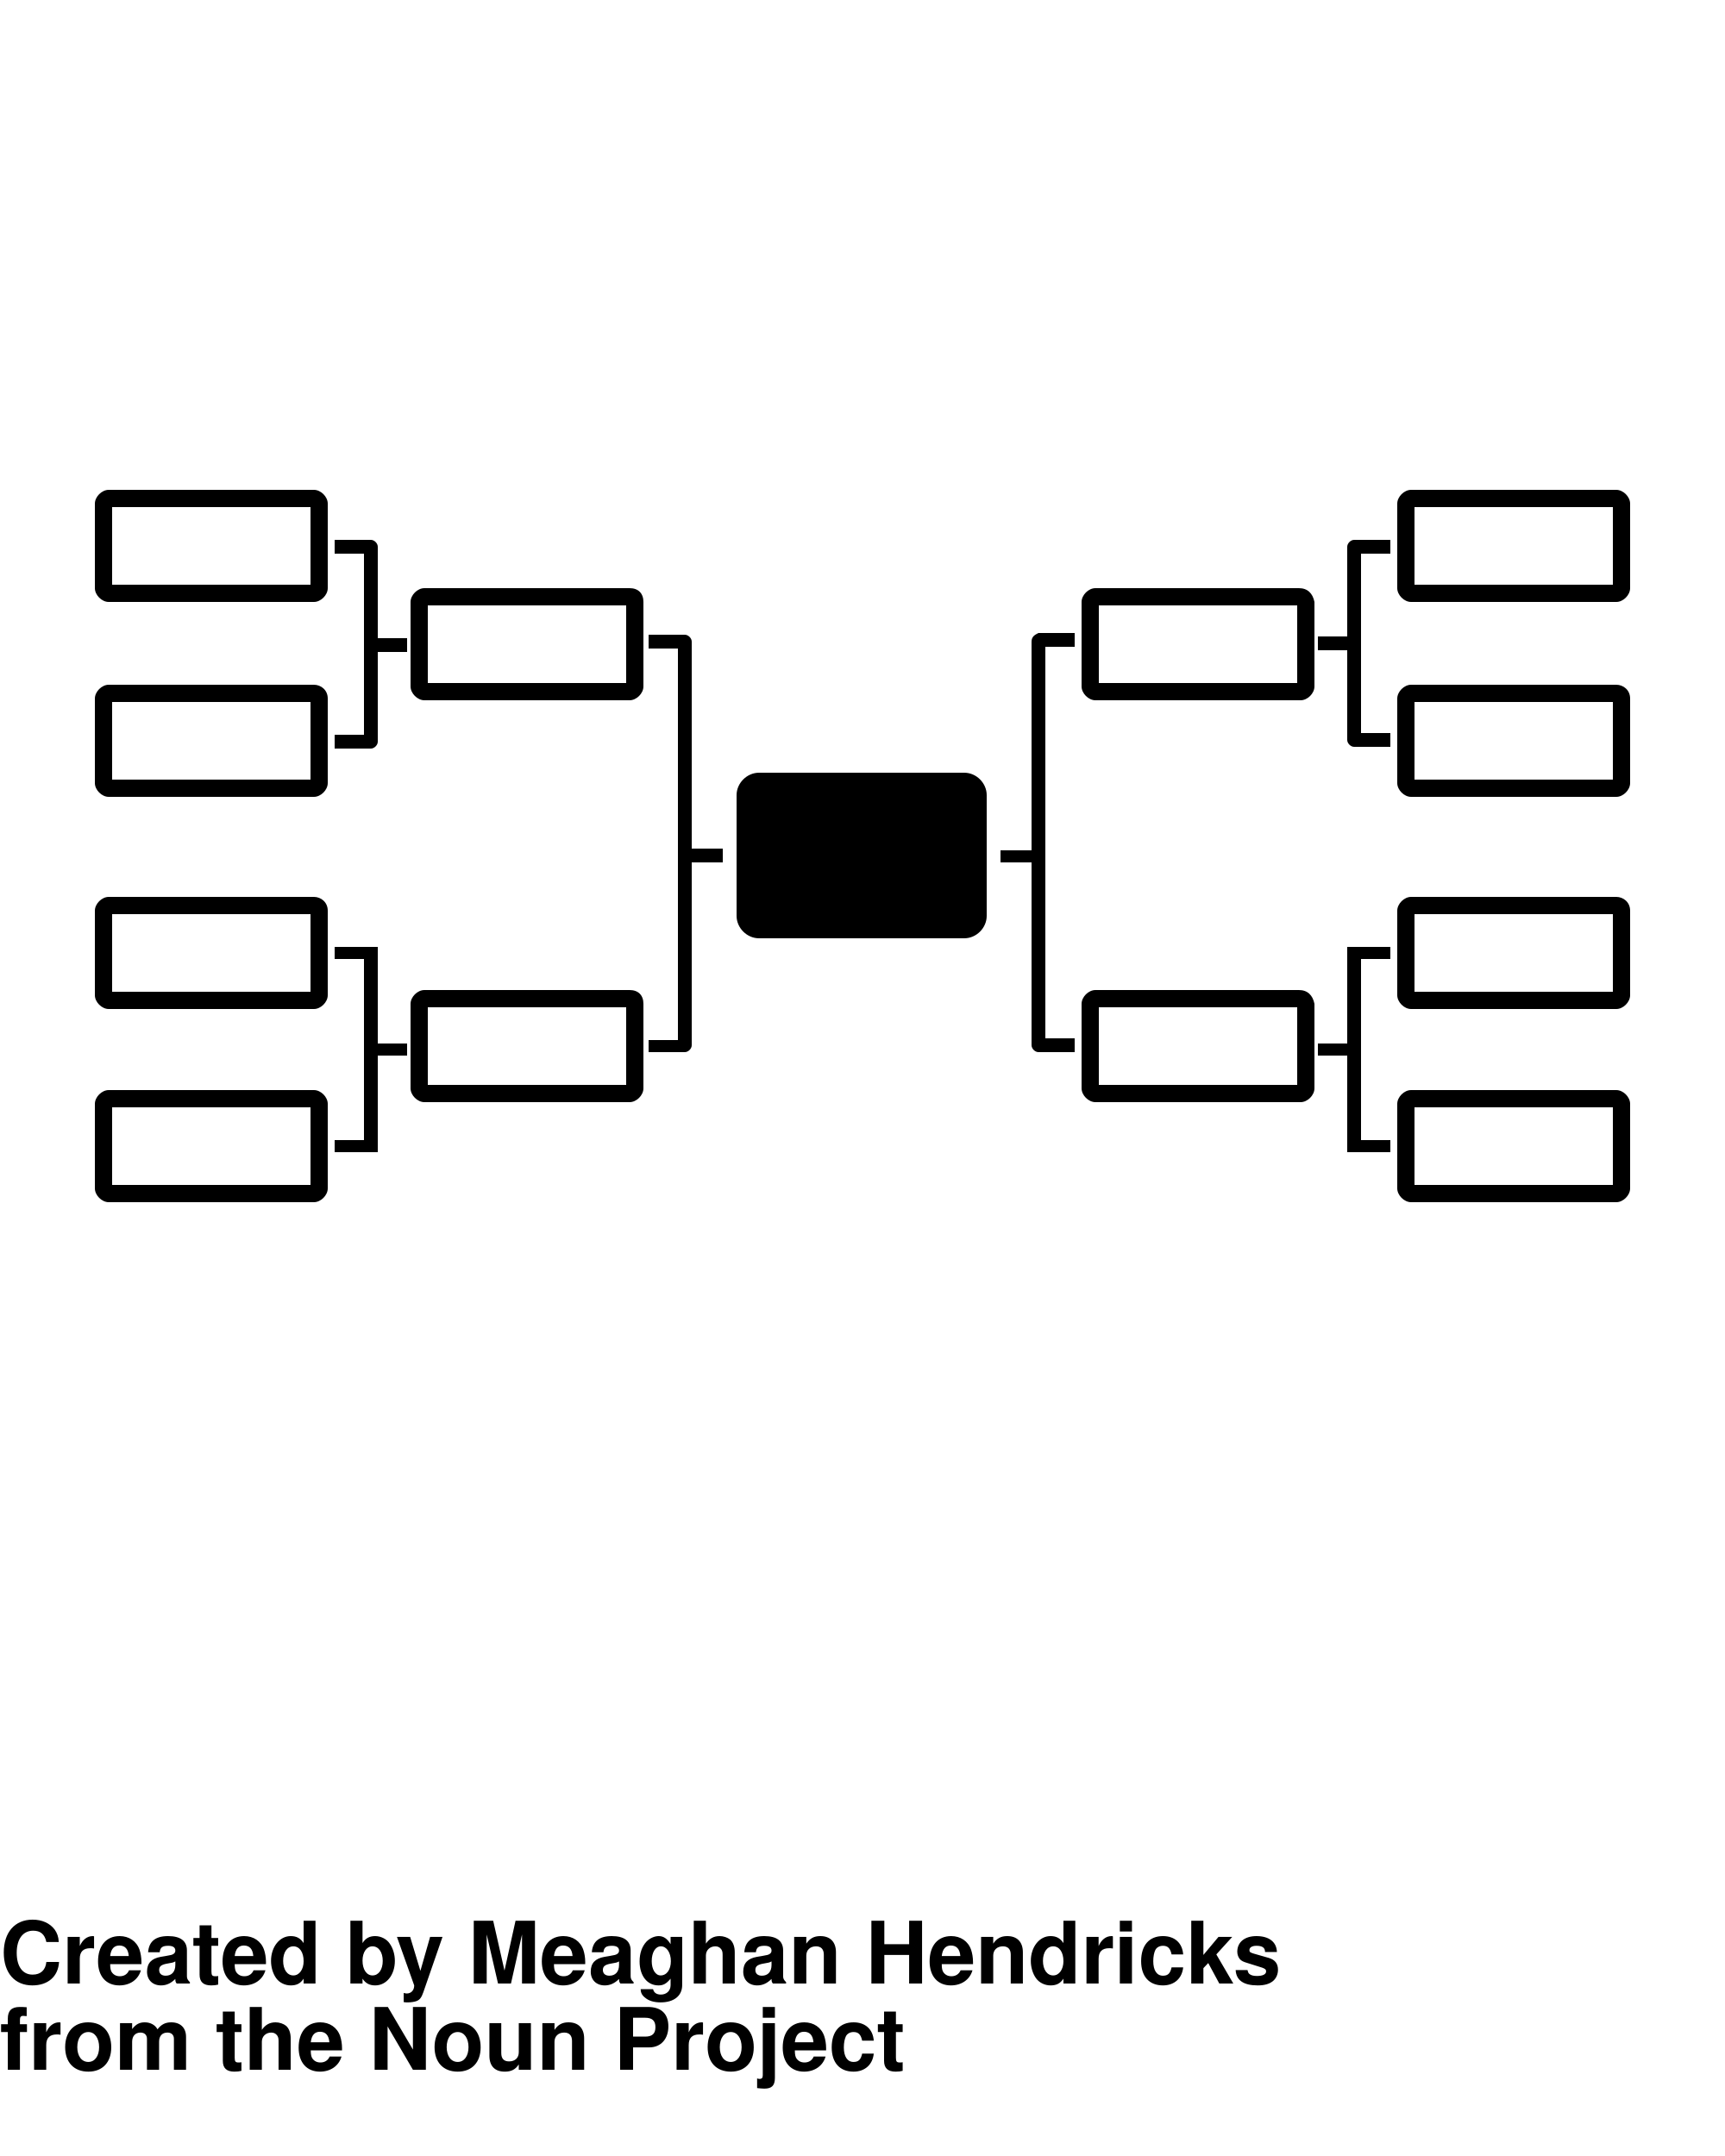
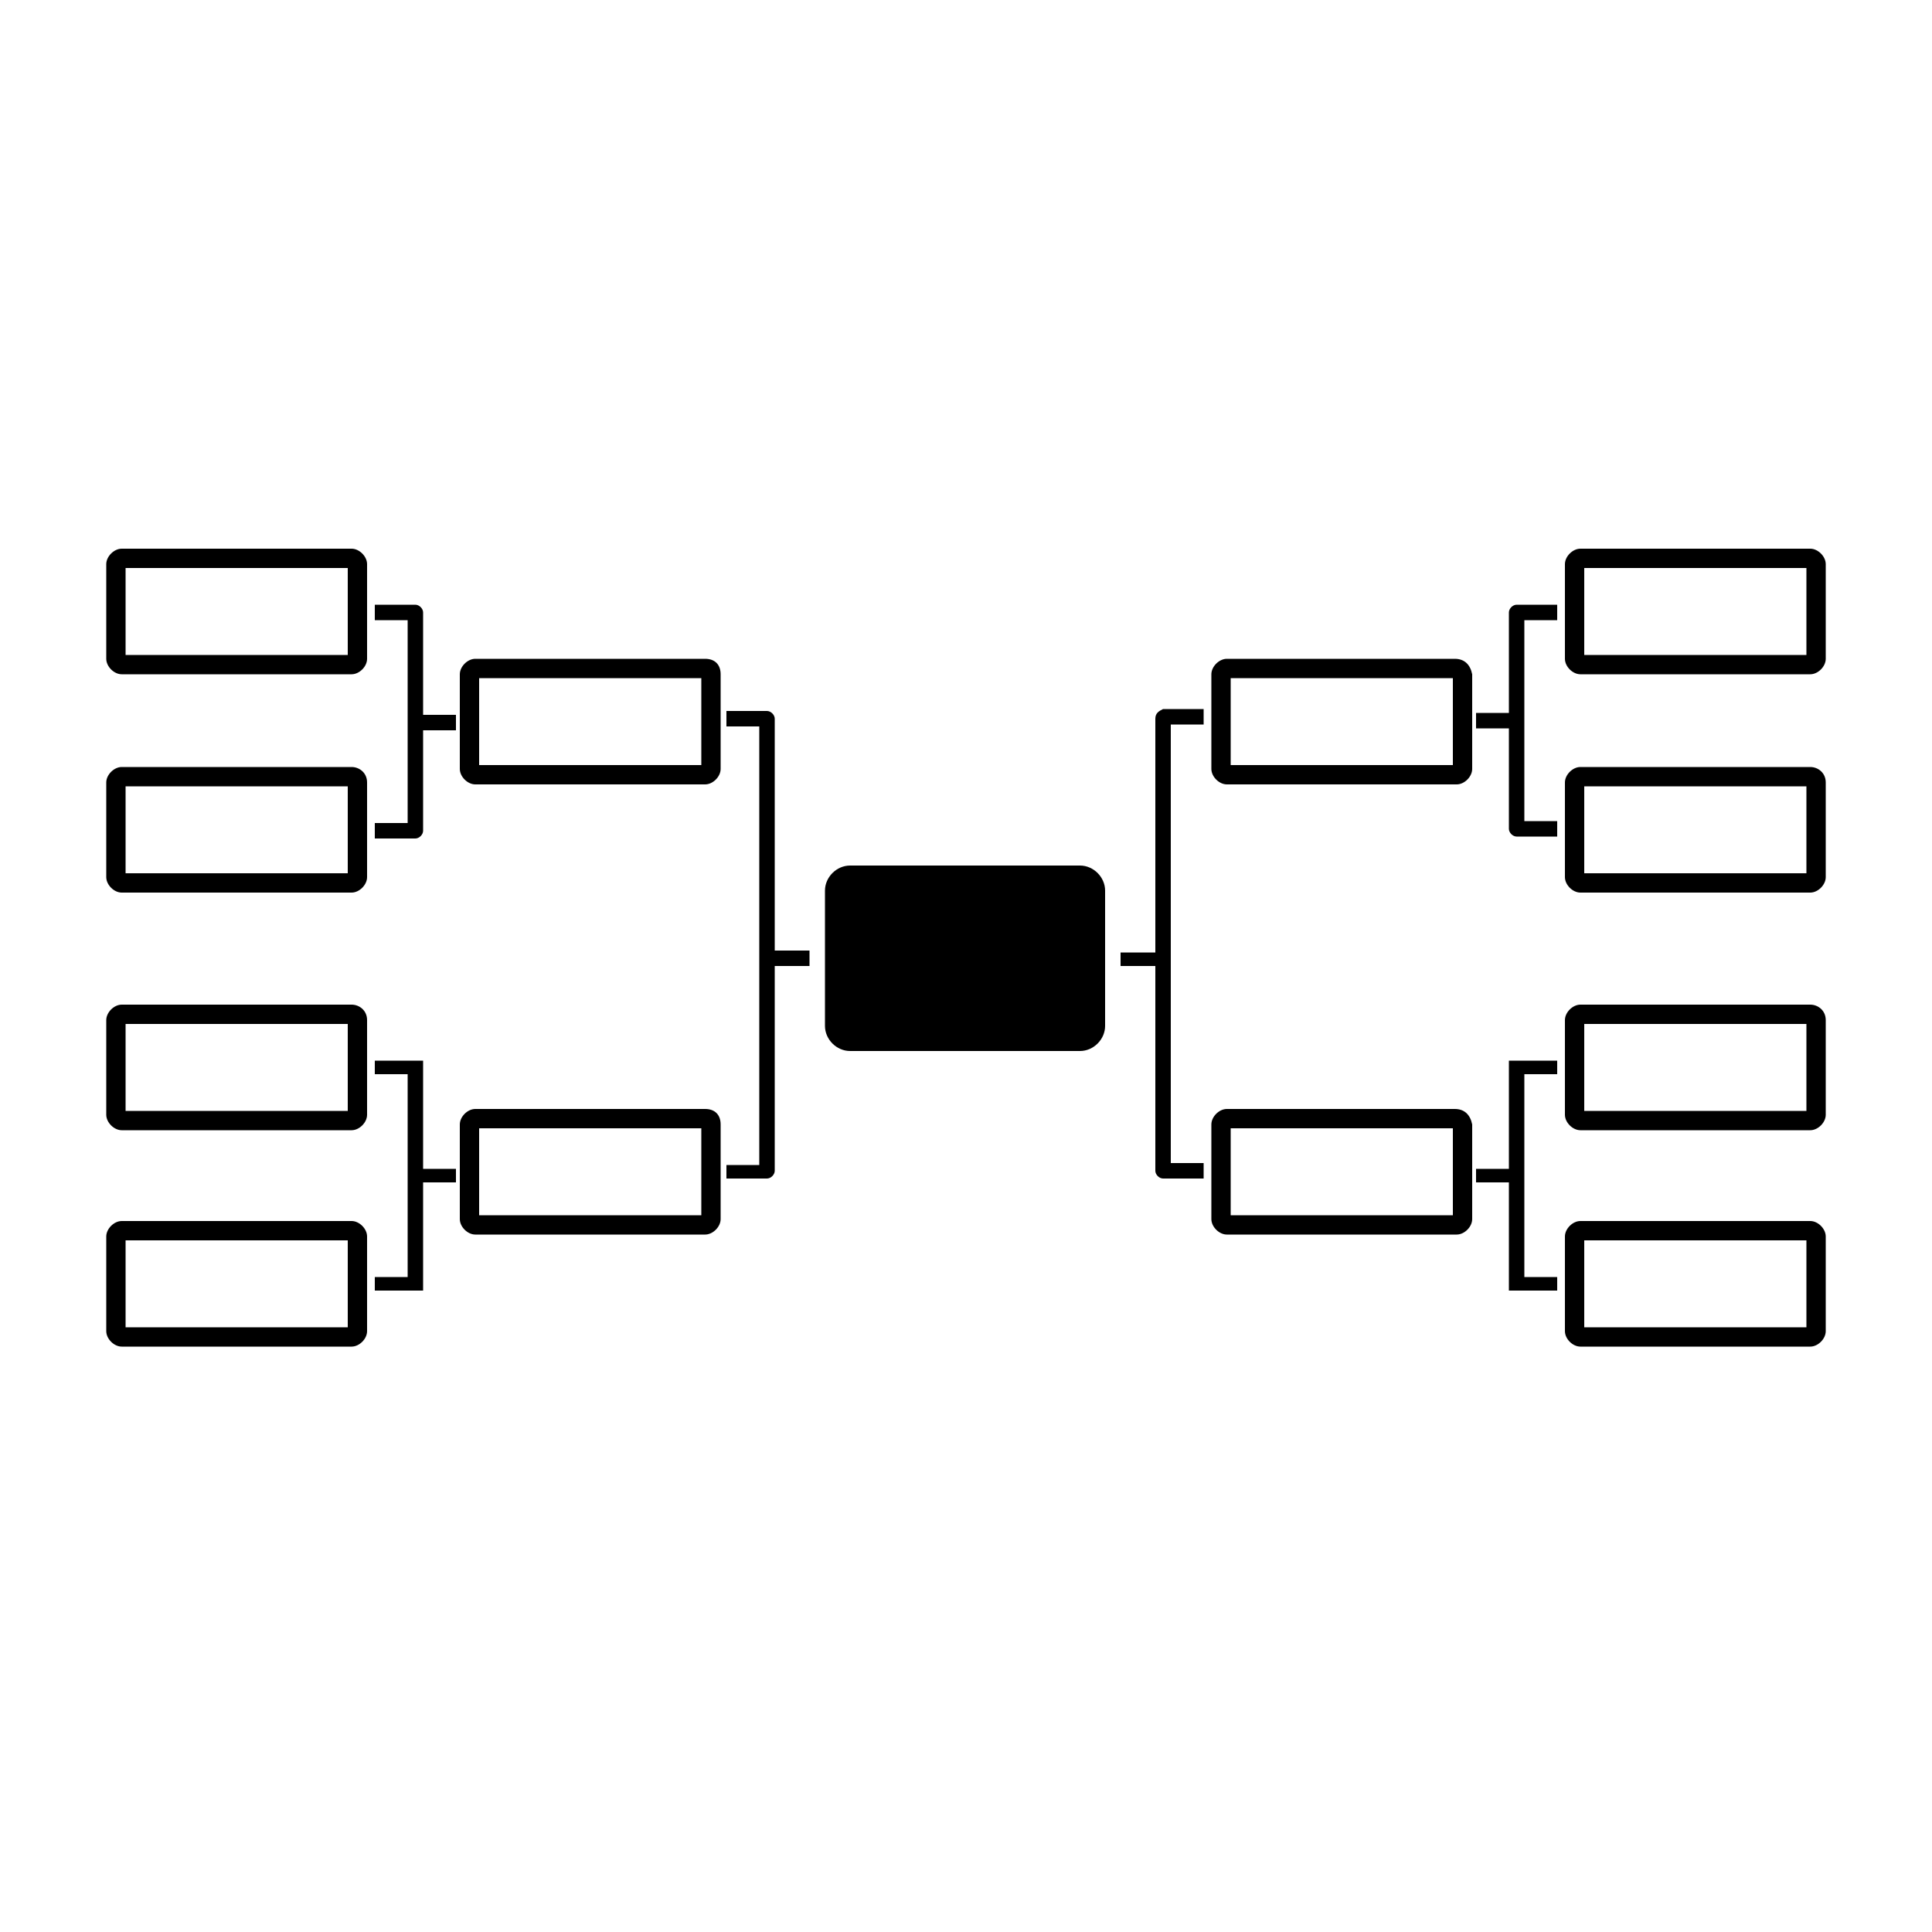
- <svg xmlns="http://www.w3.org/2000/svg" version="1.1" x="0px" y="0px" viewBox="0 0 100 125" enable-background="new 0 0 100 100" xml:space="preserve">
+ <svg xmlns="http://www.w3.org/2000/svg" version="1.1" x="0px" y="0px" viewBox="0 0 100 100" enable-background="new 0 0 100 100" xml:space="preserve">
  <g>
    <path d="M55.9,44.8H44c-0.7,0-1.3,0.6-1.3,1.3v7c0,0.7,0.6,1.3,1.3,1.3h11.9c0.7,0,1.3-0.6,1.3-1.3v-7   C57.2,45.4,56.6,44.8,55.9,44.8z" />
    <path d="M40.1,37.2c0-0.2-0.2-0.4-0.4-0.4h-2.1v0.8h1.7v22.7h-1.7V61h2.1c0.2,0,0.4-0.2,0.4-0.4V50h1.8v-0.8h-1.8V37.2z" />
    <path d="M18.2,52H6.3c-0.4,0-0.8,0.4-0.8,0.8v4.9c0,0.4,0.4,0.8,0.8,0.8h11.9c0.4,0,0.8-0.4,0.8-0.8v-4.9C19,52.3,18.6,52,18.2,52z    M18,57.5H6.5V53H18V57.5z" />
    <path d="M18.2,63.2H6.3c-0.4,0-0.8,0.4-0.8,0.8v4.9c0,0.4,0.4,0.8,0.8,0.8h11.9c0.4,0,0.8-0.4,0.8-0.8V64   C19,63.6,18.6,63.2,18.2,63.2z M18,68.7H6.5v-4.5H18V68.7z" />
    <path d="M21.9,31.7c0-0.2-0.2-0.4-0.4-0.4h-2.1v0.8h1.7v10.5h-1.7v0.8h2.1c0.2,0,0.4-0.2,0.4-0.4v-5.2h1.7v-0.8h-1.7V31.7z" />
    <path d="M18.2,39.7H6.3c-0.4,0-0.8,0.4-0.8,0.8v4.9c0,0.4,0.4,0.8,0.8,0.8h11.9c0.4,0,0.8-0.4,0.8-0.8v-4.9   C19,40,18.6,39.7,18.2,39.7z M18,45.2H6.5v-4.5H18V45.2z" />
    <path d="M18.2,28.4H6.3c-0.4,0-0.8,0.4-0.8,0.8v4.9c0,0.4,0.4,0.8,0.8,0.8h11.9c0.4,0,0.8-0.4,0.8-0.8v-4.9   C19,28.8,18.6,28.4,18.2,28.4z M18,33.9H6.5v-4.5H18V33.9z" />
    <path d="M36.5,34.1H24.6c-0.4,0-0.8,0.4-0.8,0.8v4.9c0,0.4,0.4,0.8,0.8,0.8h11.9c0.4,0,0.8-0.4,0.8-0.8v-4.9   C37.3,34.4,37,34.1,36.5,34.1z M36.3,39.6H24.8v-4.5h11.5V39.6z" />
    <path d="M36.5,57.4H24.6c-0.4,0-0.8,0.4-0.8,0.8v4.9c0,0.4,0.4,0.8,0.8,0.8h11.9c0.4,0,0.8-0.4,0.8-0.8v-4.9   C37.3,57.7,37,57.4,36.5,57.4z M36.3,62.9H24.8v-4.5h11.5V62.9z" />
    <polygon points="21.9,55.2 21.9,54.9 21.5,54.9 19.4,54.9 19.4,55.6 21.1,55.6 21.1,66.1 19.4,66.1 19.4,66.8 21.5,66.8 21.9,66.8    21.9,66.5 21.9,61.2 23.6,61.2 23.6,60.5 21.9,60.5  " />
    <path d="M59.8,37.2v12.1H58V50h1.8v10.6c0,0.2,0.2,0.4,0.4,0.4h2.1v-0.8h-1.7V37.5h1.7v-0.8h-2.1C60,36.8,59.8,36.9,59.8,37.2z" />
    <polygon points="78.1,54.9 78.1,55.2 78.1,60.5 76.4,60.5 76.4,61.2 78.1,61.2 78.1,66.5 78.1,66.8 78.5,66.8 80.6,66.8 80.6,66.1    78.9,66.1 78.9,55.6 80.6,55.6 80.6,54.9 78.5,54.9  " />
    <path d="M93.7,52H81.8c-0.4,0-0.8,0.4-0.8,0.8v4.9c0,0.4,0.4,0.8,0.8,0.8h11.9c0.4,0,0.8-0.4,0.8-0.8v-4.9   C94.5,52.3,94.1,52,93.7,52z M93.5,57.5H82V53h11.5V57.5z" />
    <path d="M93.7,63.2H81.8c-0.4,0-0.8,0.4-0.8,0.8v4.9c0,0.4,0.4,0.8,0.8,0.8h11.9c0.4,0,0.8-0.4,0.8-0.8V64   C94.5,63.6,94.1,63.2,93.7,63.2z M93.5,68.7H82v-4.5h11.5V68.7z" />
    <path d="M78.1,31.7v5.2h-1.7v0.8h1.7v5.2c0,0.2,0.2,0.4,0.4,0.4h2.1v-0.8h-1.7V32.1h1.7v-0.8h-2.1C78.3,31.3,78.1,31.5,78.1,31.7z" />
    <path d="M93.7,39.7H81.8c-0.4,0-0.8,0.4-0.8,0.8v4.9c0,0.4,0.4,0.8,0.8,0.8h11.9c0.4,0,0.8-0.4,0.8-0.8v-4.9   C94.5,40,94.1,39.7,93.7,39.7z M93.5,45.2H82v-4.5h11.5V45.2z" />
    <path d="M93.7,28.4H81.8c-0.4,0-0.8,0.4-0.8,0.8v4.9c0,0.4,0.4,0.8,0.8,0.8h11.9c0.4,0,0.8-0.4,0.8-0.8v-4.9   C94.5,28.8,94.1,28.4,93.7,28.4z M93.5,33.9H82v-4.5h11.5V33.9z" />
    <path d="M75.3,34.1H63.5c-0.4,0-0.8,0.4-0.8,0.8v4.9c0,0.4,0.4,0.8,0.8,0.8h11.9c0.4,0,0.8-0.4,0.8-0.8v-4.9   C76.1,34.4,75.8,34.1,75.3,34.1z M75.1,39.6H63.7v-4.5h11.5V39.6z" />
    <path d="M75.3,57.4H63.5c-0.4,0-0.8,0.4-0.8,0.8v4.9c0,0.4,0.4,0.8,0.8,0.8h11.9c0.4,0,0.8-0.4,0.8-0.8v-4.9   C76.1,57.7,75.8,57.4,75.3,57.4z M75.1,62.9H63.7v-4.5h11.5V62.9z" />
  </g>
-   <text x="0" y="115" fill="#000000" font-size="5px" font-weight="bold" font-family="'Helvetica Neue', Helvetica, Arial-Unicode, Arial, Sans-serif">Created by Meaghan Hendricks</text>
-   <text x="0" y="120" fill="#000000" font-size="5px" font-weight="bold" font-family="'Helvetica Neue', Helvetica, Arial-Unicode, Arial, Sans-serif">from the Noun Project</text>
</svg>
